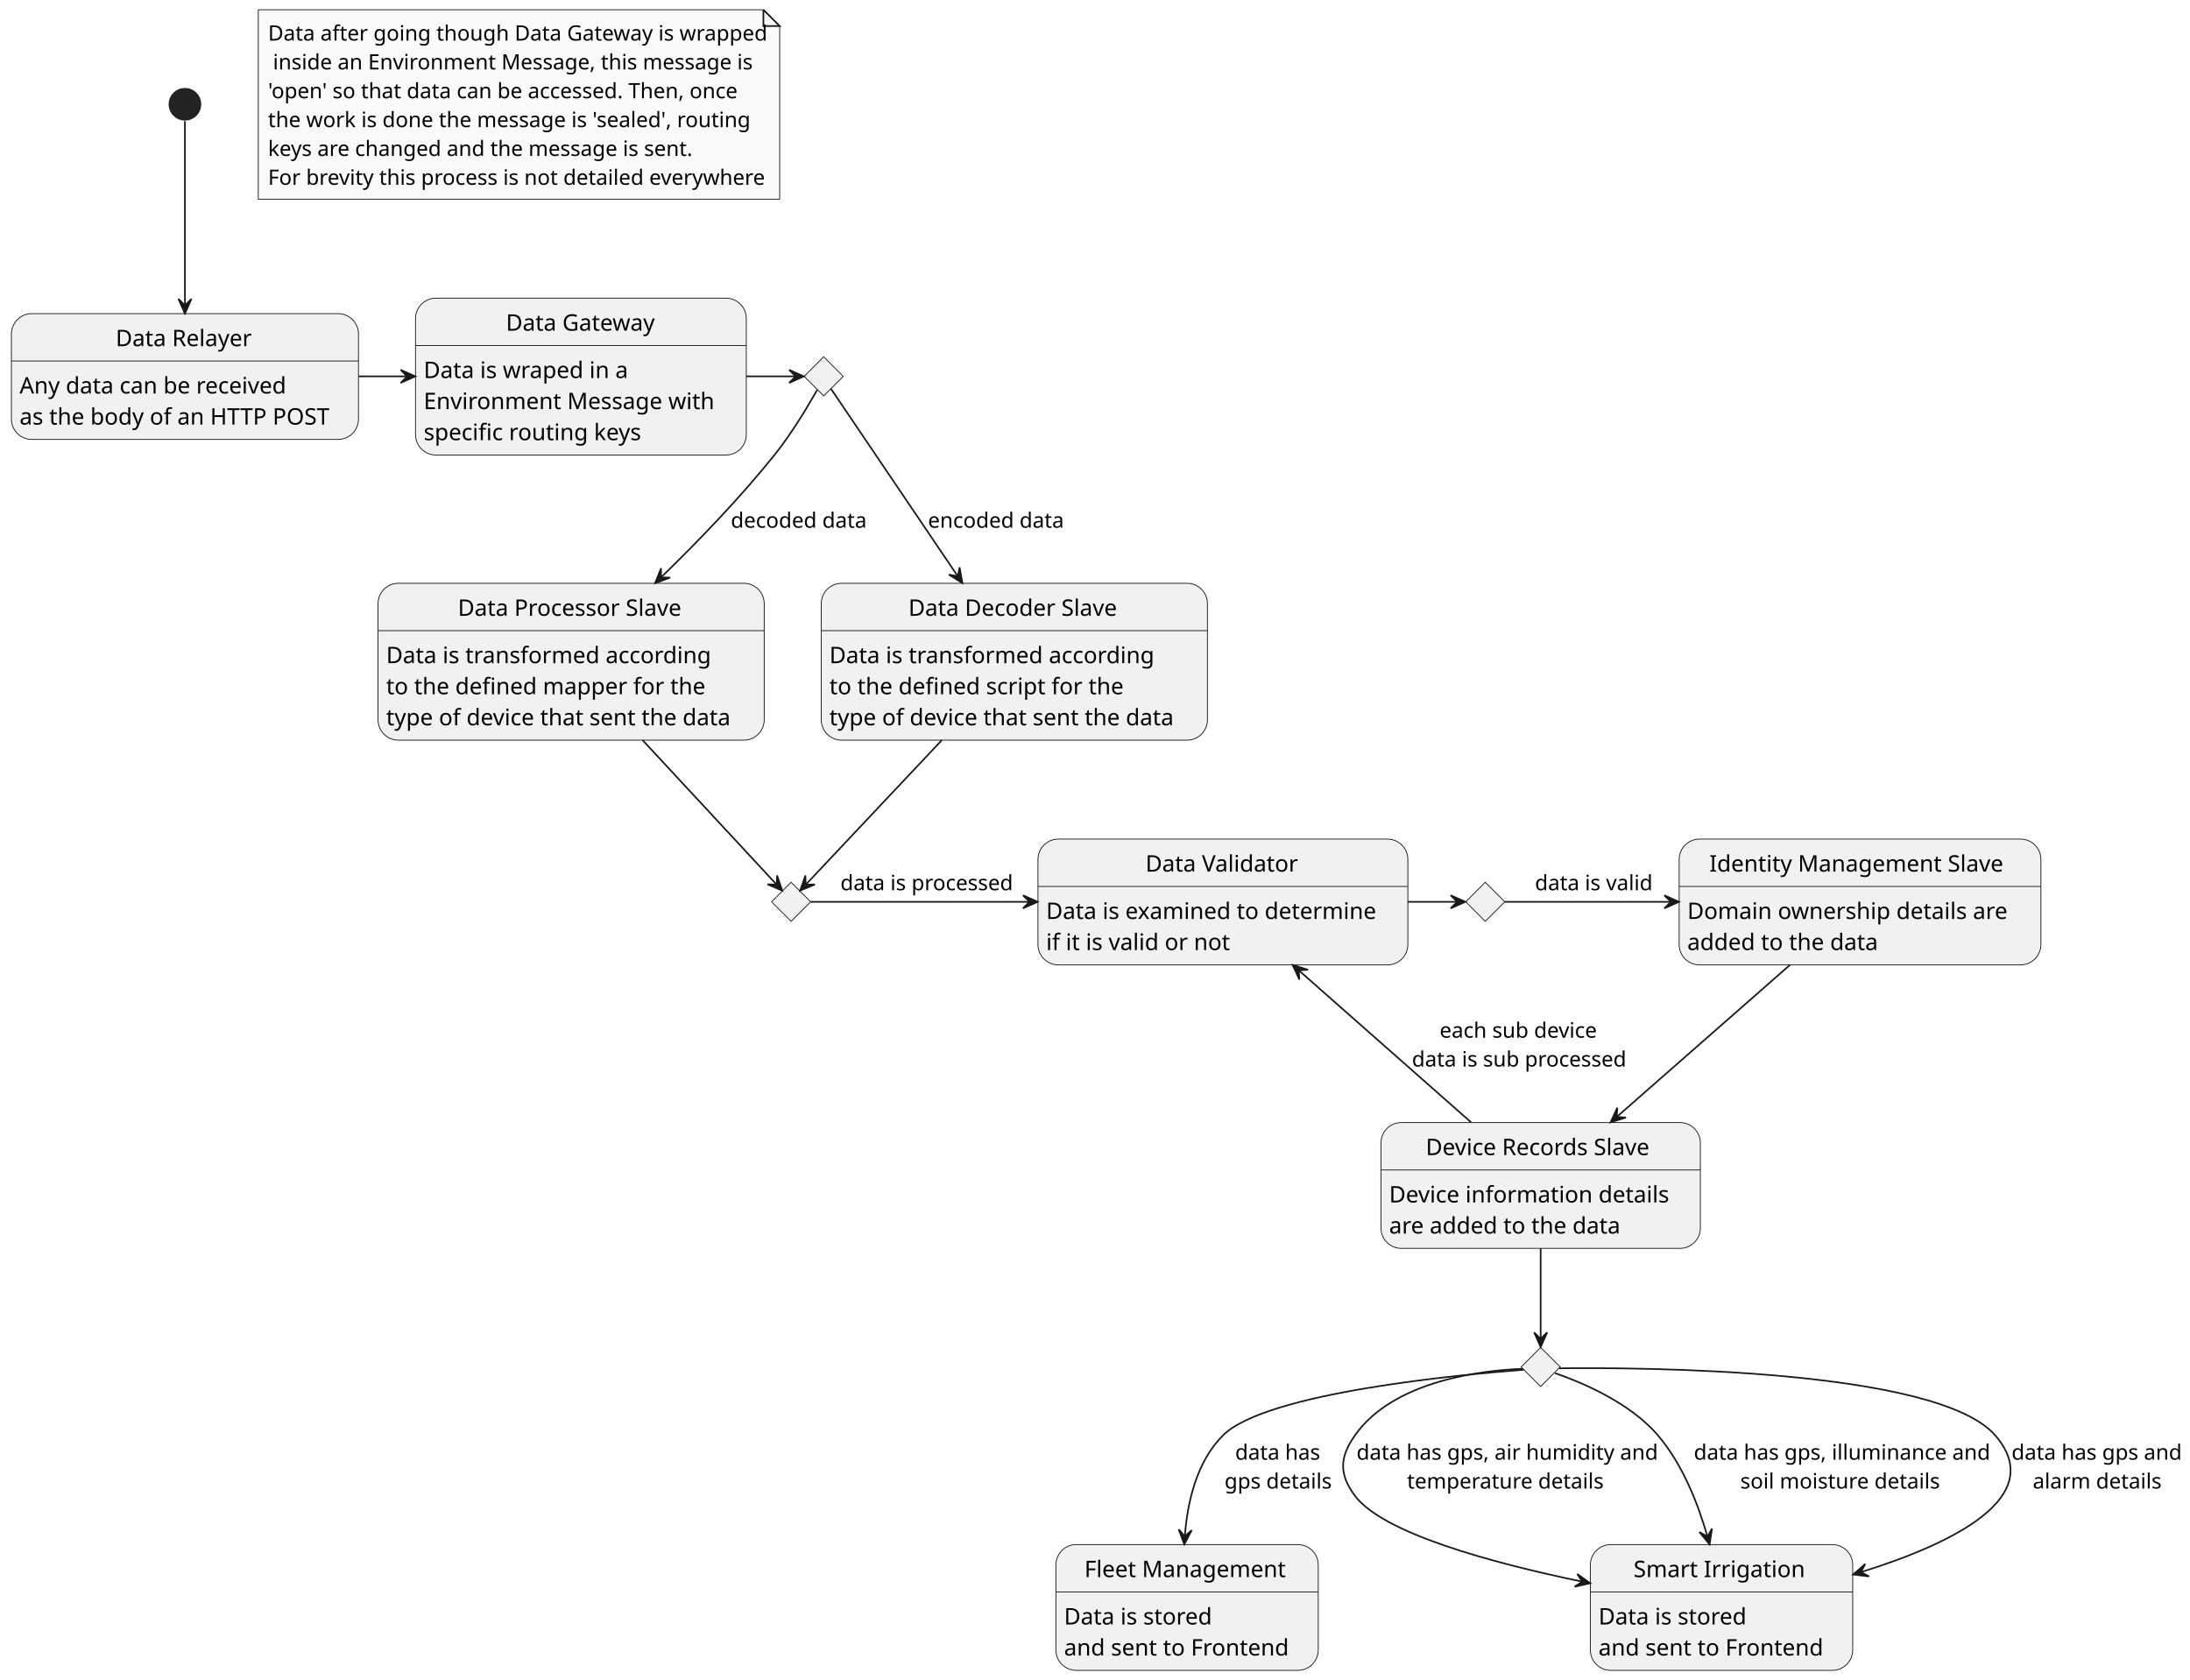
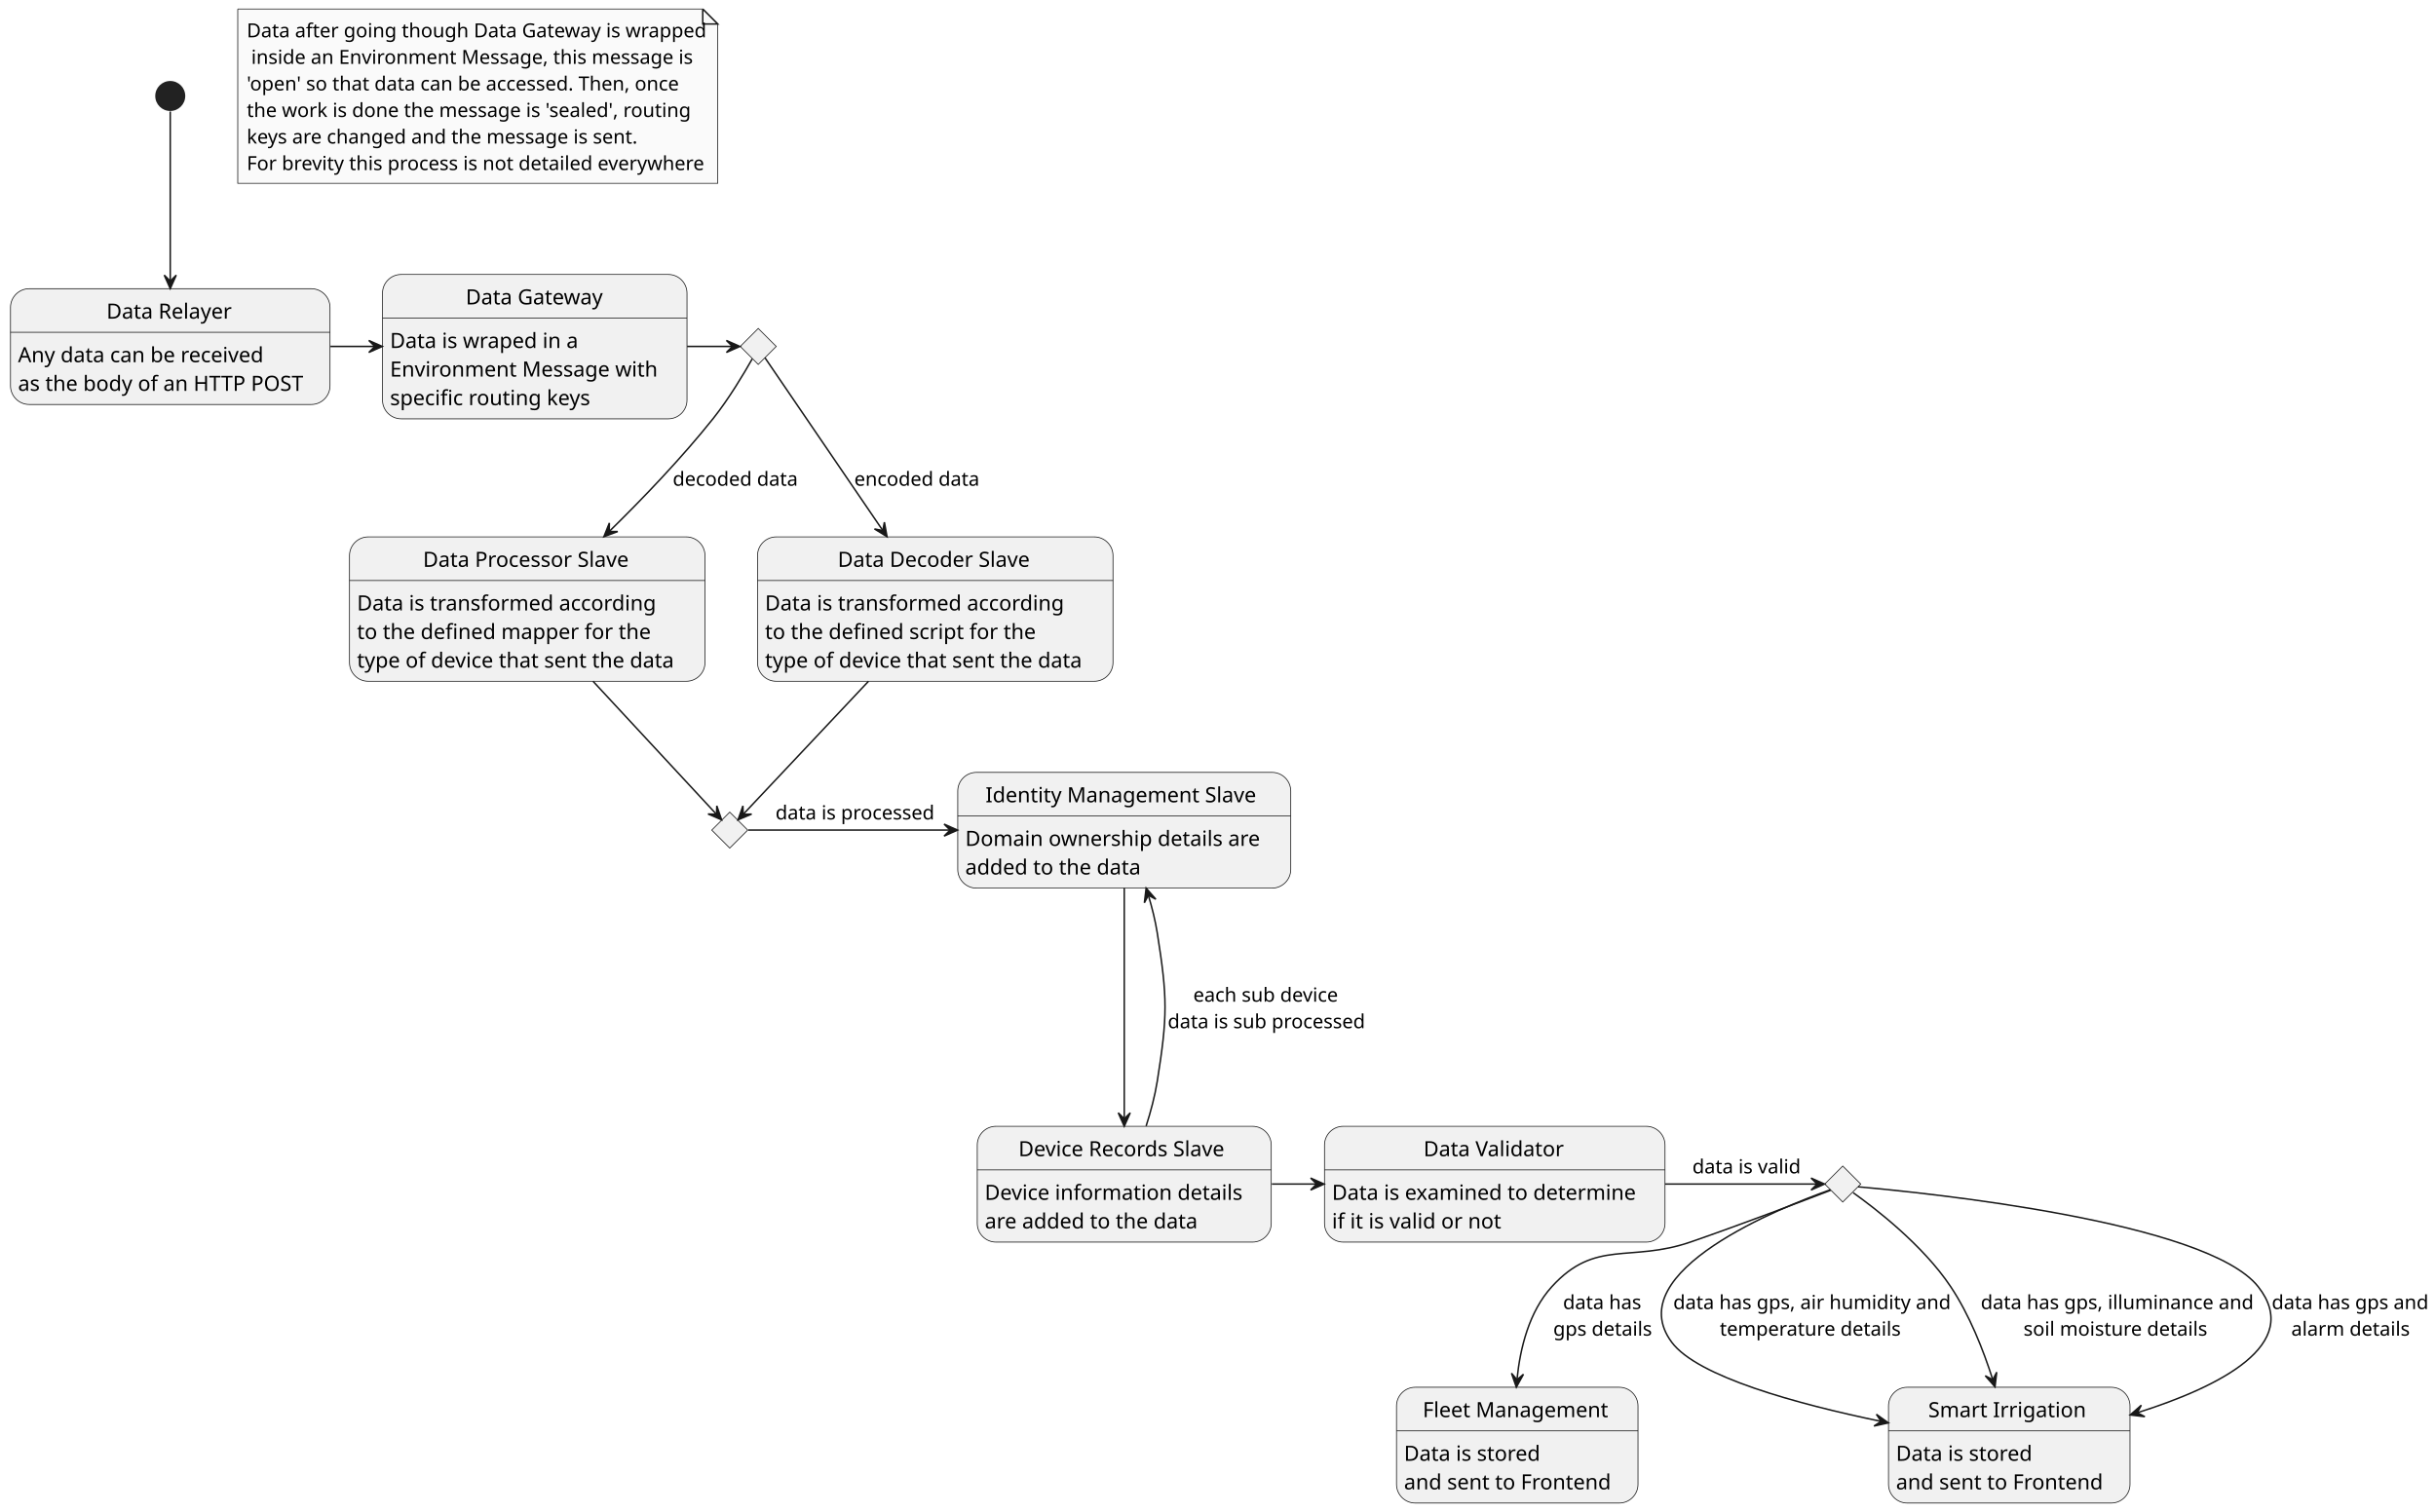
- <svg xmlns="http://www.w3.org/2000/svg" contentStyleType="text/css" height="1031px" preserveAspectRatio="none" style="width:1344px;height:1031px;background:#FFFFFF;" version="1.1" viewBox="0 0 1344 1031" width="1344px" zoomAndPan="magnify">
+ <svg xmlns="http://www.w3.org/2000/svg" contentStyleType="text/css" height="1008px" preserveAspectRatio="none" style="width:1624px;height:1008px;background:#FFFFFF;" version="1.1" viewBox="0 0 1624 1008" width="1624px" zoomAndPan="magnify">
  <defs />
  <g>
    <g id="elem_N1">
      <path d="M158.5,6 L158.5,122.236 L478.5,122.236 L478.5,16 L468.5,6 L158.5,6 " fill="#FAFAFA" style="stroke:#181818;stroke-width:0.5;" />
      <path d="M468.5,6 L468.5,16 L478.5,16 L468.5,6 " fill="#FAFAFA" style="stroke:#181818;stroke-width:1.0;" />
      <text fill="#000000" font-family="sans-serif" font-size="13" lengthAdjust="spacing" textLength="299" x="164.5" y="24.897">Data after going though Data Gateway is wrapped</text>
      <text fill="#000000" font-family="sans-serif" font-size="13" lengthAdjust="spacing" textLength="286" x="167.5" y="42.603">inside an Environment Message, this message is</text>
      <text fill="#000000" font-family="sans-serif" font-size="13" lengthAdjust="spacing" textLength="281" x="164.5" y="60.309">'open' so that data can be accessed. Then, once</text>
      <text fill="#000000" font-family="sans-serif" font-size="13" lengthAdjust="spacing" textLength="288" x="164.5" y="78.015">the work is done the message is 'sealed', routing</text>
      <text fill="#000000" font-family="sans-serif" font-size="13" lengthAdjust="spacing" textLength="253" x="164.5" y="95.721">keys are changed and the message is sent.</text>
      <text fill="#000000" font-family="sans-serif" font-size="13" lengthAdjust="spacing" textLength="299" x="164.5" y="113.427">For brevity this process is not detailed everywhere</text>
    </g>
    <g id="DataRelayer">
      <rect fill="#F1F1F1" height="77.204" rx="12.5" ry="12.5" style="stroke:#181818;stroke-width:0.5;" width="213" x="7" y="192.5" />
      <line style="stroke:#181818;stroke-width:0.5;" x1="7" x2="220" y1="221.568" y2="221.568" />
      <text fill="#000000" font-family="sans-serif" font-size="14" lengthAdjust="spacing" textLength="85" x="71" y="212.466">Data Relayer</text>
      <text fill="#000000" font-family="sans-serif" font-size="14" lengthAdjust="spacing" textLength="169" x="12" y="241.534">Any data can be received</text>
      <text fill="#000000" font-family="sans-serif" font-size="14" lengthAdjust="spacing" textLength="193" x="12" y="260.602">as the body of an HTTP POST</text>
    </g>
    <g id="DataGateway">
      <rect fill="#F1F1F1" height="96.272" rx="12.5" ry="12.5" style="stroke:#181818;stroke-width:0.5;" width="203" x="255" y="183" />
      <line style="stroke:#181818;stroke-width:0.5;" x1="255" x2="458" y1="212.068" y2="212.068" />
      <text fill="#000000" font-family="sans-serif" font-size="14" lengthAdjust="spacing" textLength="92" x="310.5" y="202.966">Data Gateway</text>
      <text fill="#000000" font-family="sans-serif" font-size="14" lengthAdjust="spacing" textLength="130" x="260" y="232.034">Data is wraped in a</text>
      <text fill="#000000" font-family="sans-serif" font-size="14" lengthAdjust="spacing" textLength="183" x="260" y="251.102">Environment Message with</text>
      <text fill="#000000" font-family="sans-serif" font-size="14" lengthAdjust="spacing" textLength="138" x="260" y="270.17">specific routing keys</text>
    </g>
    <g id="elem_decoded_or_encoded">
      <polygon fill="#F1F1F1" points="505.5,219,517.5,231,505.5,243,493.5,231,505.5,219" style="stroke:#181818;stroke-width:0.5;" />
    </g>
    <g id="Processor">
-       <rect fill="#F1F1F1" height="96.272" rx="12.5" ry="12.5" style="stroke:#181818;stroke-width:0.5;" width="237" x="232" y="358" />
-       <line style="stroke:#181818;stroke-width:0.5;" x1="232" x2="469" y1="387.068" y2="387.068" />
-       <text fill="#000000" font-family="sans-serif" font-size="14" lengthAdjust="spacing" textLength="139" x="281" y="377.966">Data Processor Slave</text>
-       <text fill="#000000" font-family="sans-serif" font-size="14" lengthAdjust="spacing" textLength="205" x="237" y="407.034">Data is transformed according</text>
-       <text fill="#000000" font-family="sans-serif" font-size="14" lengthAdjust="spacing" textLength="201" x="237" y="426.102">to the defined mapper for the</text>
-       <text fill="#000000" font-family="sans-serif" font-size="14" lengthAdjust="spacing" textLength="217" x="237" y="445.17">type of device that sent the data</text>
+       <rect fill="#F1F1F1" height="96.272" rx="12.5" ry="12.5" style="stroke:#181818;stroke-width:0.5;" width="237" x="233" y="358" />
+       <line style="stroke:#181818;stroke-width:0.5;" x1="233" x2="470" y1="387.068" y2="387.068" />
+       <text fill="#000000" font-family="sans-serif" font-size="14" lengthAdjust="spacing" textLength="139" x="282" y="377.966">Data Processor Slave</text>
+       <text fill="#000000" font-family="sans-serif" font-size="14" lengthAdjust="spacing" textLength="205" x="238" y="407.034">Data is transformed according</text>
+       <text fill="#000000" font-family="sans-serif" font-size="14" lengthAdjust="spacing" textLength="201" x="238" y="426.102">to the defined mapper for the</text>
+       <text fill="#000000" font-family="sans-serif" font-size="14" lengthAdjust="spacing" textLength="217" x="238" y="445.17">type of device that sent the data</text>
    </g>
    <g id="Decoder">
-       <rect fill="#F1F1F1" height="96.272" rx="12.5" ry="12.5" style="stroke:#181818;stroke-width:0.5;" width="237" x="504" y="358" />
-       <line style="stroke:#181818;stroke-width:0.5;" x1="504" x2="741" y1="387.068" y2="387.068" />
-       <text fill="#000000" font-family="sans-serif" font-size="14" lengthAdjust="spacing" textLength="130" x="557.5" y="377.966">Data Decoder Slave</text>
-       <text fill="#000000" font-family="sans-serif" font-size="14" lengthAdjust="spacing" textLength="205" x="509" y="407.034">Data is transformed according</text>
-       <text fill="#000000" font-family="sans-serif" font-size="14" lengthAdjust="spacing" textLength="186" x="509" y="426.102">to the defined script for the</text>
-       <text fill="#000000" font-family="sans-serif" font-size="14" lengthAdjust="spacing" textLength="217" x="509" y="445.17">type of device that sent the data</text>
+       <rect fill="#F1F1F1" height="96.272" rx="12.5" ry="12.5" style="stroke:#181818;stroke-width:0.5;" width="237" x="505" y="358" />
+       <line style="stroke:#181818;stroke-width:0.5;" x1="505" x2="742" y1="387.068" y2="387.068" />
+       <text fill="#000000" font-family="sans-serif" font-size="14" lengthAdjust="spacing" textLength="130" x="558.5" y="377.966">Data Decoder Slave</text>
+       <text fill="#000000" font-family="sans-serif" font-size="14" lengthAdjust="spacing" textLength="205" x="510" y="407.034">Data is transformed according</text>
+       <text fill="#000000" font-family="sans-serif" font-size="14" lengthAdjust="spacing" textLength="186" x="510" y="426.102">to the defined script for the</text>
+       <text fill="#000000" font-family="sans-serif" font-size="14" lengthAdjust="spacing" textLength="217" x="510" y="445.17">type of device that sent the data</text>
    </g>
    <g id="elem_is_processed">
-       <polygon fill="#F1F1F1" points="485.5,541.5,497.5,553.5,485.5,565.5,473.5,553.5,485.5,541.5" style="stroke:#181818;stroke-width:0.5;" />
+       <polygon fill="#F1F1F1" points="486.5,541.5,498.5,553.5,486.5,565.5,474.5,553.5,486.5,541.5" style="stroke:#181818;stroke-width:0.5;" />
    </g>
    <g id="Identity">
-       <rect fill="#F1F1F1" height="77.204" rx="12.5" ry="12.5" style="stroke:#181818;stroke-width:0.5;" width="222" x="1030.5" y="515" />
-       <line style="stroke:#181818;stroke-width:0.5;" x1="1030.5" x2="1252.5" y1="544.068" y2="544.068" />
-       <text fill="#000000" font-family="sans-serif" font-size="14" lengthAdjust="spacing" textLength="185" x="1049" y="534.966">Identity Management Slave</text>
-       <text fill="#000000" font-family="sans-serif" font-size="14" lengthAdjust="spacing" textLength="202" x="1035.5" y="564.034">Domain ownership details are</text>
-       <text fill="#000000" font-family="sans-serif" font-size="14" lengthAdjust="spacing" textLength="120" x="1035.5" y="583.102">added to the data</text>
-     </g>
-     <g id="elem_is_valid">
-       <polygon fill="#F1F1F1" points="911.5,541.5,923.5,553.5,911.5,565.5,899.5,553.5,911.5,541.5" style="stroke:#181818;stroke-width:0.5;" />
+       <rect fill="#F1F1F1" height="77.204" rx="12.5" ry="12.5" style="stroke:#181818;stroke-width:0.5;" width="222" x="638.5" y="515" />
+       <line style="stroke:#181818;stroke-width:0.5;" x1="638.5" x2="860.5" y1="544.068" y2="544.068" />
+       <text fill="#000000" font-family="sans-serif" font-size="14" lengthAdjust="spacing" textLength="185" x="657" y="534.966">Identity Management Slave</text>
+       <text fill="#000000" font-family="sans-serif" font-size="14" lengthAdjust="spacing" textLength="202" x="643.5" y="564.034">Domain ownership details are</text>
+       <text fill="#000000" font-family="sans-serif" font-size="14" lengthAdjust="spacing" textLength="120" x="643.5" y="583.102">added to the data</text>
    </g>
    <g id="Validator">
-       <rect fill="#F1F1F1" height="77.204" rx="12.5" ry="12.5" style="stroke:#181818;stroke-width:0.5;" width="227" x="637" y="515" />
-       <line style="stroke:#181818;stroke-width:0.5;" x1="637" x2="864" y1="544.068" y2="544.068" />
-       <text fill="#000000" font-family="sans-serif" font-size="14" lengthAdjust="spacing" textLength="95" x="703" y="534.966">Data Validator</text>
-       <text fill="#000000" font-family="sans-serif" font-size="14" lengthAdjust="spacing" textLength="207" x="642" y="564.034">Data is examined to determine</text>
-       <text fill="#000000" font-family="sans-serif" font-size="14" lengthAdjust="spacing" textLength="117" x="642" y="583.102">if it is valid or not</text>
+       <rect fill="#F1F1F1" height="77.204" rx="12.5" ry="12.5" style="stroke:#181818;stroke-width:0.5;" width="227" x="883" y="751" />
+       <line style="stroke:#181818;stroke-width:0.5;" x1="883" x2="1110" y1="780.068" y2="780.068" />
+       <text fill="#000000" font-family="sans-serif" font-size="14" lengthAdjust="spacing" textLength="95" x="949" y="770.966">Data Validator</text>
+       <text fill="#000000" font-family="sans-serif" font-size="14" lengthAdjust="spacing" textLength="207" x="888" y="800.034">Data is examined to determine</text>
+       <text fill="#000000" font-family="sans-serif" font-size="14" lengthAdjust="spacing" textLength="117" x="888" y="819.102">if it is valid or not</text>
    </g>
    <g id="Records">
-       <rect fill="#F1F1F1" height="77.204" rx="12.5" ry="12.5" style="stroke:#181818;stroke-width:0.5;" width="196" x="847.5" y="689" />
-       <line style="stroke:#181818;stroke-width:0.5;" x1="847.5" x2="1043.5" y1="718.068" y2="718.068" />
-       <text fill="#000000" font-family="sans-serif" font-size="14" lengthAdjust="spacing" textLength="141" x="875" y="708.966">Device Records Slave</text>
-       <text fill="#000000" font-family="sans-serif" font-size="14" lengthAdjust="spacing" textLength="176" x="852.5" y="738.034">Device information details</text>
-       <text fill="#000000" font-family="sans-serif" font-size="14" lengthAdjust="spacing" textLength="146" x="852.5" y="757.102">are added to the data</text>
+       <rect fill="#F1F1F1" height="77.204" rx="12.5" ry="12.5" style="stroke:#181818;stroke-width:0.5;" width="196" x="651.5" y="751" />
+       <line style="stroke:#181818;stroke-width:0.5;" x1="651.5" x2="847.5" y1="780.068" y2="780.068" />
+       <text fill="#000000" font-family="sans-serif" font-size="14" lengthAdjust="spacing" textLength="141" x="679" y="770.966">Device Records Slave</text>
+       <text fill="#000000" font-family="sans-serif" font-size="14" lengthAdjust="spacing" textLength="176" x="656.5" y="800.034">Device information details</text>
+       <text fill="#000000" font-family="sans-serif" font-size="14" lengthAdjust="spacing" textLength="146" x="656.5" y="819.102">are added to the data</text>
    </g>
    <g id="elem_has_gps">
-       <polygon fill="#F1F1F1" points="945.5,827,957.5,839,945.5,851,933.5,839,945.5,827" style="stroke:#181818;stroke-width:0.5;" />
+       <polygon fill="#F1F1F1" points="1228.5,777.5,1240.5,789.5,1228.5,801.5,1216.5,789.5,1228.5,777.5" style="stroke:#181818;stroke-width:0.5;" />
    </g>
    <g id="Fleet">
-       <rect fill="#F1F1F1" height="77.204" rx="12.5" ry="12.5" style="stroke:#181818;stroke-width:0.5;" width="161" x="648" y="948" />
-       <line style="stroke:#181818;stroke-width:0.5;" x1="648" x2="809" y1="977.068" y2="977.068" />
-       <text fill="#000000" font-family="sans-serif" font-size="14" lengthAdjust="spacing" textLength="126" x="665.5" y="967.966">Fleet Management</text>
-       <text fill="#000000" font-family="sans-serif" font-size="14" lengthAdjust="spacing" textLength="93" x="653" y="997.034">Data is stored</text>
-       <text fill="#000000" font-family="sans-serif" font-size="14" lengthAdjust="spacing" textLength="141" x="653" y="1016.102">and sent to Frontend</text>
+       <rect fill="#F1F1F1" height="77.204" rx="12.5" ry="12.5" style="stroke:#181818;stroke-width:0.5;" width="161" x="931" y="925" />
+       <line style="stroke:#181818;stroke-width:0.5;" x1="931" x2="1092" y1="954.068" y2="954.068" />
+       <text fill="#000000" font-family="sans-serif" font-size="14" lengthAdjust="spacing" textLength="126" x="948.5" y="944.966">Fleet Management</text>
+       <text fill="#000000" font-family="sans-serif" font-size="14" lengthAdjust="spacing" textLength="93" x="936" y="974.034">Data is stored</text>
+       <text fill="#000000" font-family="sans-serif" font-size="14" lengthAdjust="spacing" textLength="141" x="936" y="993.102">and sent to Frontend</text>
    </g>
    <g id="Irrigation">
-       <rect fill="#F1F1F1" height="77.204" rx="12.5" ry="12.5" style="stroke:#181818;stroke-width:0.5;" width="161" x="976" y="948" />
-       <line style="stroke:#181818;stroke-width:0.5;" x1="976" x2="1137" y1="977.068" y2="977.068" />
-       <text fill="#000000" font-family="sans-serif" font-size="14" lengthAdjust="spacing" textLength="108" x="1002.5" y="967.966">Smart Irrigation</text>
-       <text fill="#000000" font-family="sans-serif" font-size="14" lengthAdjust="spacing" textLength="93" x="981" y="997.034">Data is stored</text>
-       <text fill="#000000" font-family="sans-serif" font-size="14" lengthAdjust="spacing" textLength="141" x="981" y="1016.102">and sent to Frontend</text>
+       <rect fill="#F1F1F1" height="77.204" rx="12.5" ry="12.5" style="stroke:#181818;stroke-width:0.5;" width="161" x="1259" y="925" />
+       <line style="stroke:#181818;stroke-width:0.5;" x1="1259" x2="1420" y1="954.068" y2="954.068" />
+       <text fill="#000000" font-family="sans-serif" font-size="14" lengthAdjust="spacing" textLength="108" x="1285.5" y="944.966">Smart Irrigation</text>
+       <text fill="#000000" font-family="sans-serif" font-size="14" lengthAdjust="spacing" textLength="93" x="1264" y="974.034">Data is stored</text>
+       <text fill="#000000" font-family="sans-serif" font-size="14" lengthAdjust="spacing" textLength="141" x="1264" y="993.102">and sent to Frontend</text>
    </g>
    <ellipse cx="113.5" cy="64" fill="#222222" rx="10" ry="10" style="stroke:none;stroke-width:1.0;" />
    <g id="link_*start_DataRelayer">
      <path d="M113.5,74.34 C113.5,95.68 113.5,149.09 113.5,187.39 " fill="none" id="*start-to-DataRelayer" style="stroke:#181818;stroke-width:1.0;" />
      <polygon fill="#181818" points="113.5,192.45,117.5,183.45,113.5,187.45,109.5,183.45,113.5,192.45" style="stroke:#181818;stroke-width:1.0;" />
    </g>
    <g id="link_DataRelayer_DataGateway">
      <path d="M220.29,231 C230.1,231 239.92,231 249.74,231 " fill="none" id="DataRelayer-to-DataGateway" style="stroke:#181818;stroke-width:1.0;" />
      <polygon fill="#181818" points="254.87,231,245.87,227,249.87,231,245.87,235,254.87,231" style="stroke:#181818;stroke-width:1.0;" />
    </g>
    <g id="link_DataGateway_decoded_or_encoded">
      <path d="M458.06,231 C468.06,231 478.05,231 488.04,231 " fill="none" id="DataGateway-to-decoded_or_encoded" style="stroke:#181818;stroke-width:1.0;" />
      <polygon fill="#181818" points="493.27,231,484.27,227,488.27,231,484.27,235,493.27,231" style="stroke:#181818;stroke-width:1.0;" />
    </g>
    <g id="link_decoded_or_encoded_Processor">
-       <path d="M501.48,239.33 C496.1,248.86 486.02,265.85 475.5,279 C454.4,305.38 428.44,332.27 405.66,354.4 " fill="none" id="decoded_or_encoded-to-Processor" style="stroke:#181818;stroke-width:1.0;" />
-       <polygon fill="#181818" points="402.04,357.91,411.281,354.505,405.625,354.425,405.705,348.769,402.04,357.91" style="stroke:#181818;stroke-width:1.0;" />
+       <path d="M501.47,239.32 C496.08,248.85 486,265.83 475.5,279 C454.53,305.32 428.78,332.2 406.19,354.34 " fill="none" id="decoded_or_encoded-to-Processor" style="stroke:#181818;stroke-width:1.0;" />
+       <polygon fill="#181818" points="402.59,357.85,411.825,354.426,406.168,354.358,406.237,348.701,402.59,357.85" style="stroke:#181818;stroke-width:1.0;" />
      <text fill="#000000" font-family="sans-serif" font-size="13" lengthAdjust="spacing" textLength="82" x="448.5" y="323.897">decoded data</text>
    </g>
    <g id="link_decoded_or_encoded_Decoder">
-       <path d="M509.94,238.57 C522.57,257.25 559.59,311.98 587.76,353.63 " fill="none" id="decoded_or_encoded-to-Decoder" style="stroke:#181818;stroke-width:1.0;" />
-       <polygon fill="#181818" points="590.63,357.87,588.904,348.173,587.83,353.727,582.276,352.653,590.63,357.87" style="stroke:#181818;stroke-width:1.0;" />
+       <path d="M509.98,238.57 C522.72,257.25 560.06,311.98 588.46,353.63 " fill="none" id="decoded_or_encoded-to-Decoder" style="stroke:#181818;stroke-width:1.0;" />
+       <polygon fill="#181818" points="591.36,357.87,589.596,348.18,588.544,353.739,582.986,352.686,591.36,357.87" style="stroke:#181818;stroke-width:1.0;" />
      <text fill="#000000" font-family="sans-serif" font-size="13" lengthAdjust="spacing" textLength="82" x="569.5" y="323.897">encoded data</text>
    </g>
    <g id="link_Decoder_is_processed">
-       <path d="M578.02,454.24 C548.09,486.02 511.16,525.24 494.46,542.99 " fill="none" id="Decoder-to-is_processed" style="stroke:#181818;stroke-width:1.0;" />
-       <polygon fill="#181818" points="491.03,546.63,500.111,542.818,494.457,542.989,494.286,537.335,491.03,546.63" style="stroke:#181818;stroke-width:1.0;" />
+       <path d="M579.02,454.24 C549.09,486.02 512.16,525.24 495.46,542.99 " fill="none" id="Decoder-to-is_processed" style="stroke:#181818;stroke-width:1.0;" />
+       <polygon fill="#181818" points="492.03,546.63,501.111,542.818,495.457,542.989,495.286,537.335,492.03,546.63" style="stroke:#181818;stroke-width:1.0;" />
    </g>
    <g id="link_Processor_is_processed">
-       <path d="M394.33,454.24 C423.57,485.76 459.6,524.59 476.25,542.54 " fill="none" id="Processor-to-is_processed" style="stroke:#181818;stroke-width:1.0;" />
-       <polygon fill="#181818" points="480.06,546.63,476.88,537.309,476.663,542.962,471.01,542.745,480.06,546.63" style="stroke:#181818;stroke-width:1.0;" />
+       <path d="M395.33,454.24 C424.57,485.76 460.6,524.59 477.25,542.54 " fill="none" id="Processor-to-is_processed" style="stroke:#181818;stroke-width:1.0;" />
+       <polygon fill="#181818" points="481.06,546.63,477.88,537.309,477.663,542.962,472.01,542.745,481.06,546.63" style="stroke:#181818;stroke-width:1.0;" />
    </g>
-     <g id="link_is_processed_Validator">
-       <path d="M497.58,553.5 C521.71,553.5 578.17,553.5 631.64,553.5 " fill="none" id="is_processed-to-Validator" style="stroke:#181818;stroke-width:1.0;" />
-       <polygon fill="#181818" points="636.8,553.5,627.8,549.5,631.8,553.5,627.8,557.5,636.8,553.5" style="stroke:#181818;stroke-width:1.0;" />
-       <text fill="#000000" font-family="sans-serif" font-size="13" lengthAdjust="spacing" textLength="103" x="515.75" y="546.397">data is processed</text>
+     <g id="link_is_processed_Identity">
+       <path d="M498.83,553.5 C523.23,553.5 579.93,553.5 633.23,553.5 " fill="none" id="is_processed-to-Identity" style="stroke:#181818;stroke-width:1.0;" />
+       <polygon fill="#181818" points="638.38,553.5,629.38,549.5,633.38,553.5,629.38,557.5,638.38,553.5" style="stroke:#181818;stroke-width:1.0;" />
+       <text fill="#000000" font-family="sans-serif" font-size="13" lengthAdjust="spacing" textLength="103" x="517" y="546.397">data is processed</text>
    </g>
-     <g id="link_Validator_is_valid">
-       <path d="M864.02,553.5 C874.02,553.5 884.02,553.5 894.03,553.5 " fill="none" id="Validator-to-is_valid" style="stroke:#181818;stroke-width:1.0;" />
-       <polygon fill="#181818" points="899.26,553.5,890.26,549.5,894.26,553.5,890.26,557.5,899.26,553.5" style="stroke:#181818;stroke-width:1.0;" />
-     </g>
-     <g id="link_is_valid_Identity">
-       <path d="M923.54,553.5 C943.22,553.5 984.2,553.5 1025.38,553.5 " fill="none" id="is_valid-to-Identity" style="stroke:#181818;stroke-width:1.0;" />
-       <polygon fill="#181818" points="1030.4,553.5,1021.4,549.5,1025.4,553.5,1021.4,557.5,1030.4,553.5" style="stroke:#181818;stroke-width:1.0;" />
-       <text fill="#000000" font-family="sans-serif" font-size="13" lengthAdjust="spacing" textLength="70" x="942" y="546.397">data is valid</text>
+     <g id="link_Validator_has_gps">
+       <path d="M1110.12,789.5 C1149.49,789.5 1189.23,789.5 1211.18,789.5 " fill="none" id="Validator-to-has_gps" style="stroke:#181818;stroke-width:1.0;" />
+       <polygon fill="#181818" points="1216.37,789.5,1207.37,785.5,1211.37,789.5,1207.37,793.5,1216.37,789.5" style="stroke:#181818;stroke-width:1.0;" />
+       <text fill="#000000" font-family="sans-serif" font-size="13" lengthAdjust="spacing" textLength="70" x="1128.25" y="782.397">data is valid</text>
    </g>
    <g id="link_Identity_Records">
-       <path d="M1098.49,592.25 C1067.08,619.8 1024.54,657.13 992.29,685.44 " fill="none" id="Identity-to-Records" style="stroke:#181818;stroke-width:1.0;" />
-       <polygon fill="#181818" points="988.41,688.84,997.812,685.906,992.167,685.54,992.532,679.895,988.41,688.84" style="stroke:#181818;stroke-width:1.0;" />
+       <path d="M749.5,592.1 C749.5,634.06 749.5,701.82 749.5,745.76 " fill="none" id="Identity-to-Records" style="stroke:#181818;stroke-width:1.0;" />
+       <polygon fill="#181818" points="749.5,751,753.5,742,749.5,746,745.5,742,749.5,751" style="stroke:#181818;stroke-width:1.0;" />
    </g>
-     <g id="link_Records_has_gps">
-       <path d="M945.5,766.18 C945.5,785.14 945.5,807.12 945.5,821.73 " fill="none" id="Records-to-has_gps" style="stroke:#181818;stroke-width:1.0;" />
-       <polygon fill="#181818" points="945.5,826.75,949.5,817.75,945.5,821.75,941.5,817.75,945.5,826.75" style="stroke:#181818;stroke-width:1.0;" />
+     <g id="link_Records_Identity">
+       <path d="M764.09,750.82 C767.16,741.24 769.93,730.86 771.5,721 C778.4,677.54 778.4,665.46 771.5,622 C770.2,613.83 768.08,605.31 765.64,597.18 " fill="none" id="Records-to-Identity" style="stroke:#181818;stroke-width:1.0;" />
+       <polygon fill="#181818" points="764.09,592.18,762.92,601.959,765.563,596.958,770.565,599.602,764.09,592.18" style="stroke:#181818;stroke-width:1.0;" />
+       <text fill="#000000" font-family="sans-serif" font-size="13" lengthAdjust="spacing" textLength="94" x="795.5" y="667.897">each sub device</text>
+       <text fill="#000000" font-family="sans-serif" font-size="13" lengthAdjust="spacing" textLength="128" x="778.5" y="685.603">data is sub processed</text>
+     </g>
+     <g id="link_Records_Validator">
+       <path d="M847.91,789.5 C857.8,789.5 867.68,789.5 877.57,789.5 " fill="none" id="Records-to-Validator" style="stroke:#181818;stroke-width:1.0;" />
+       <polygon fill="#181818" points="882.74,789.5,873.74,785.5,877.74,789.5,873.74,793.5,882.74,789.5" style="stroke:#181818;stroke-width:1.0;" />
    </g>
    <g id="link_has_gps_Fleet">
-       <path d="M935.15,840.72 C898.7,843.45 777.04,854.46 750.5,881 C734.48,897.02 728.74,921.56 727.12,942.83 " fill="none" id="has_gps-to-Fleet" style="stroke:#181818;stroke-width:1.0;" />
-       <polygon fill="#181818" points="726.8,947.88,731.358,939.149,727.115,942.89,723.374,938.646,726.8,947.88" style="stroke:#181818;stroke-width:1.0;" />
-       <text fill="#000000" font-family="sans-serif" font-size="13" lengthAdjust="spacing" textLength="51" x="758" y="895.897">data has</text>
-       <text fill="#000000" font-family="sans-serif" font-size="13" lengthAdjust="spacing" textLength="64" x="751.5" y="913.603">gps details</text>
+       <path d="M1220.43,793.63 C1203.36,800.23 1162.31,815.93 1127.5,828 C1086.47,842.23 1063.71,825.86 1034.5,858 C1019.41,874.6 1013.44,898.8 1011.34,919.72 " fill="none" id="has_gps-to-Fleet" style="stroke:#181818;stroke-width:1.0;" />
+       <polygon fill="#181818" points="1010.89,924.97,1015.648,916.347,1011.319,919.989,1007.678,915.66,1010.89,924.97" style="stroke:#181818;stroke-width:1.0;" />
+       <text fill="#000000" font-family="sans-serif" font-size="13" lengthAdjust="spacing" textLength="51" x="1042" y="872.897">data has</text>
+       <text fill="#000000" font-family="sans-serif" font-size="13" lengthAdjust="spacing" textLength="64" x="1035.5" y="890.603">gps details</text>
    </g>
    <g id="link_has_gps_Irrigation">
-       <path d="M934.28,840.11 C910.55,841.04 855.45,846.93 831.5,881 C822.04,894.45 821.68,904.81 831.5,918 C848.6,940.99 914.71,959.07 970.88,970.72 " fill="none" id="has_gps-to-Irrigation" style="stroke:#181818;stroke-width:1.0;" />
-       <polygon fill="#181818" points="975.94,971.75,967.922,966.031,971.041,970.75,966.322,973.87,975.94,971.75" style="stroke:#181818;stroke-width:1.0;" />
-       <text fill="#000000" font-family="sans-serif" font-size="13" lengthAdjust="spacing" textLength="180" x="832.5" y="895.897">data has gps, air humidity and</text>
-       <text fill="#000000" font-family="sans-serif" font-size="13" lengthAdjust="spacing" textLength="118" x="863.5" y="913.603">temperature details</text>
+       <path d="M1220.28,793.31 C1188.78,804.5 1079.24,847.61 1114.5,895 C1131.6,917.99 1197.71,936.07 1253.88,947.72 " fill="none" id="has_gps-to-Irrigation" style="stroke:#181818;stroke-width:1.0;" />
+       <polygon fill="#181818" points="1258.94,948.75,1250.922,943.031,1254.041,947.75,1249.322,950.87,1258.94,948.75" style="stroke:#181818;stroke-width:1.0;" />
+       <text fill="#000000" font-family="sans-serif" font-size="13" lengthAdjust="spacing" textLength="180" x="1115.5" y="872.897">data has gps, air humidity and</text>
+       <text fill="#000000" font-family="sans-serif" font-size="13" lengthAdjust="spacing" textLength="118" x="1146.5" y="890.603">temperature details</text>
    </g>
    <g id="link_has_gps_Irrigation">
-       <path d="M954.33,842.78 C969.36,847.95 999.97,860.41 1017.5,881 C1032.49,898.61 1041.98,922.53 1047.84,943.04 " fill="none" id="has_gps-to-Irrigation-1" style="stroke:#181818;stroke-width:1.0;" />
-       <polygon fill="#181818" points="1049.18,947.91,1050.642,938.17,1047.85,943.09,1042.93,940.298,1049.18,947.91" style="stroke:#181818;stroke-width:1.0;" />
-       <text fill="#000000" font-family="sans-serif" font-size="13" lengthAdjust="spacing" textLength="176" x="1039.5" y="895.897">data has gps, illuminance and</text>
-       <text fill="#000000" font-family="sans-serif" font-size="13" lengthAdjust="spacing" textLength="119" x="1068" y="913.603">soil moisture details</text>
+       <path d="M1235.44,795.28 C1249.57,805.33 1281.89,830.05 1300.5,858 C1312.97,876.72 1322.15,899.97 1328.46,919.78 " fill="none" id="has_gps-to-Irrigation-1" style="stroke:#181818;stroke-width:1.0;" />
+       <polygon fill="#181818" points="1330,924.74,1331.143,914.958,1328.514,919.966,1323.505,917.336,1330,924.74" style="stroke:#181818;stroke-width:1.0;" />
+       <text fill="#000000" font-family="sans-serif" font-size="13" lengthAdjust="spacing" textLength="176" x="1320.5" y="872.897">data has gps, illuminance and</text>
+       <text fill="#000000" font-family="sans-serif" font-size="13" lengthAdjust="spacing" textLength="119" x="1349" y="890.603">soil moisture details</text>
    </g>
    <g id="link_has_gps_Irrigation">
-       <path d="M956.75,839.81 C1004.42,839.24 1188.9,839.78 1224.5,881 C1257.03,918.66 1198.93,947.16 1142.37,964.81 " fill="none" id="has_gps-to-Irrigation-2" style="stroke:#181818;stroke-width:1.0;" />
-       <polygon fill="#181818" points="1137.26,966.38,1147.038,967.558,1142.039,964.911,1144.687,959.912,1137.26,966.38" style="stroke:#181818;stroke-width:1.0;" />
-       <text fill="#000000" font-family="sans-serif" font-size="13" lengthAdjust="spacing" textLength="102" x="1234.5" y="895.897">data has gps and</text>
-       <text fill="#000000" font-family="sans-serif" font-size="13" lengthAdjust="spacing" textLength="76" x="1247.5" y="913.603">alarm details</text>
-     </g>
-     <g id="link_Records_Validator">
-       <path d="M902.81,688.84 C871.59,661.31 829.27,623.98 797.16,595.65 " fill="none" id="Records-to-Validator" style="stroke:#181818;stroke-width:1.0;" />
-       <polygon fill="#181818" points="793.29,592.25,797.412,601.195,797.047,595.55,802.692,595.184,793.29,592.25" style="stroke:#181818;stroke-width:1.0;" />
-       <text fill="#000000" font-family="sans-serif" font-size="13" lengthAdjust="spacing" textLength="94" x="883.5" y="636.897">each sub device</text>
-       <text fill="#000000" font-family="sans-serif" font-size="13" lengthAdjust="spacing" textLength="128" x="866.5" y="654.603">data is sub processed</text>
+       <path d="M1238.8,791.36 C1284.86,795.42 1471.25,814.41 1505.5,858 C1535.67,896.41 1479.93,924.58 1425.08,941.93 " fill="none" id="has_gps-to-Irrigation-2" style="stroke:#181818;stroke-width:1.0;" />
+       <polygon fill="#181818" points="1420.12,943.47,1429.902,944.614,1424.894,941.984,1427.524,936.975,1420.12,943.47" style="stroke:#181818;stroke-width:1.0;" />
+       <text fill="#000000" font-family="sans-serif" font-size="13" lengthAdjust="spacing" textLength="102" x="1514.5" y="872.897">data has gps and</text>
+       <text fill="#000000" font-family="sans-serif" font-size="13" lengthAdjust="spacing" textLength="76" x="1527.5" y="890.603">alarm details</text>
    </g>
  </g>
</svg>
